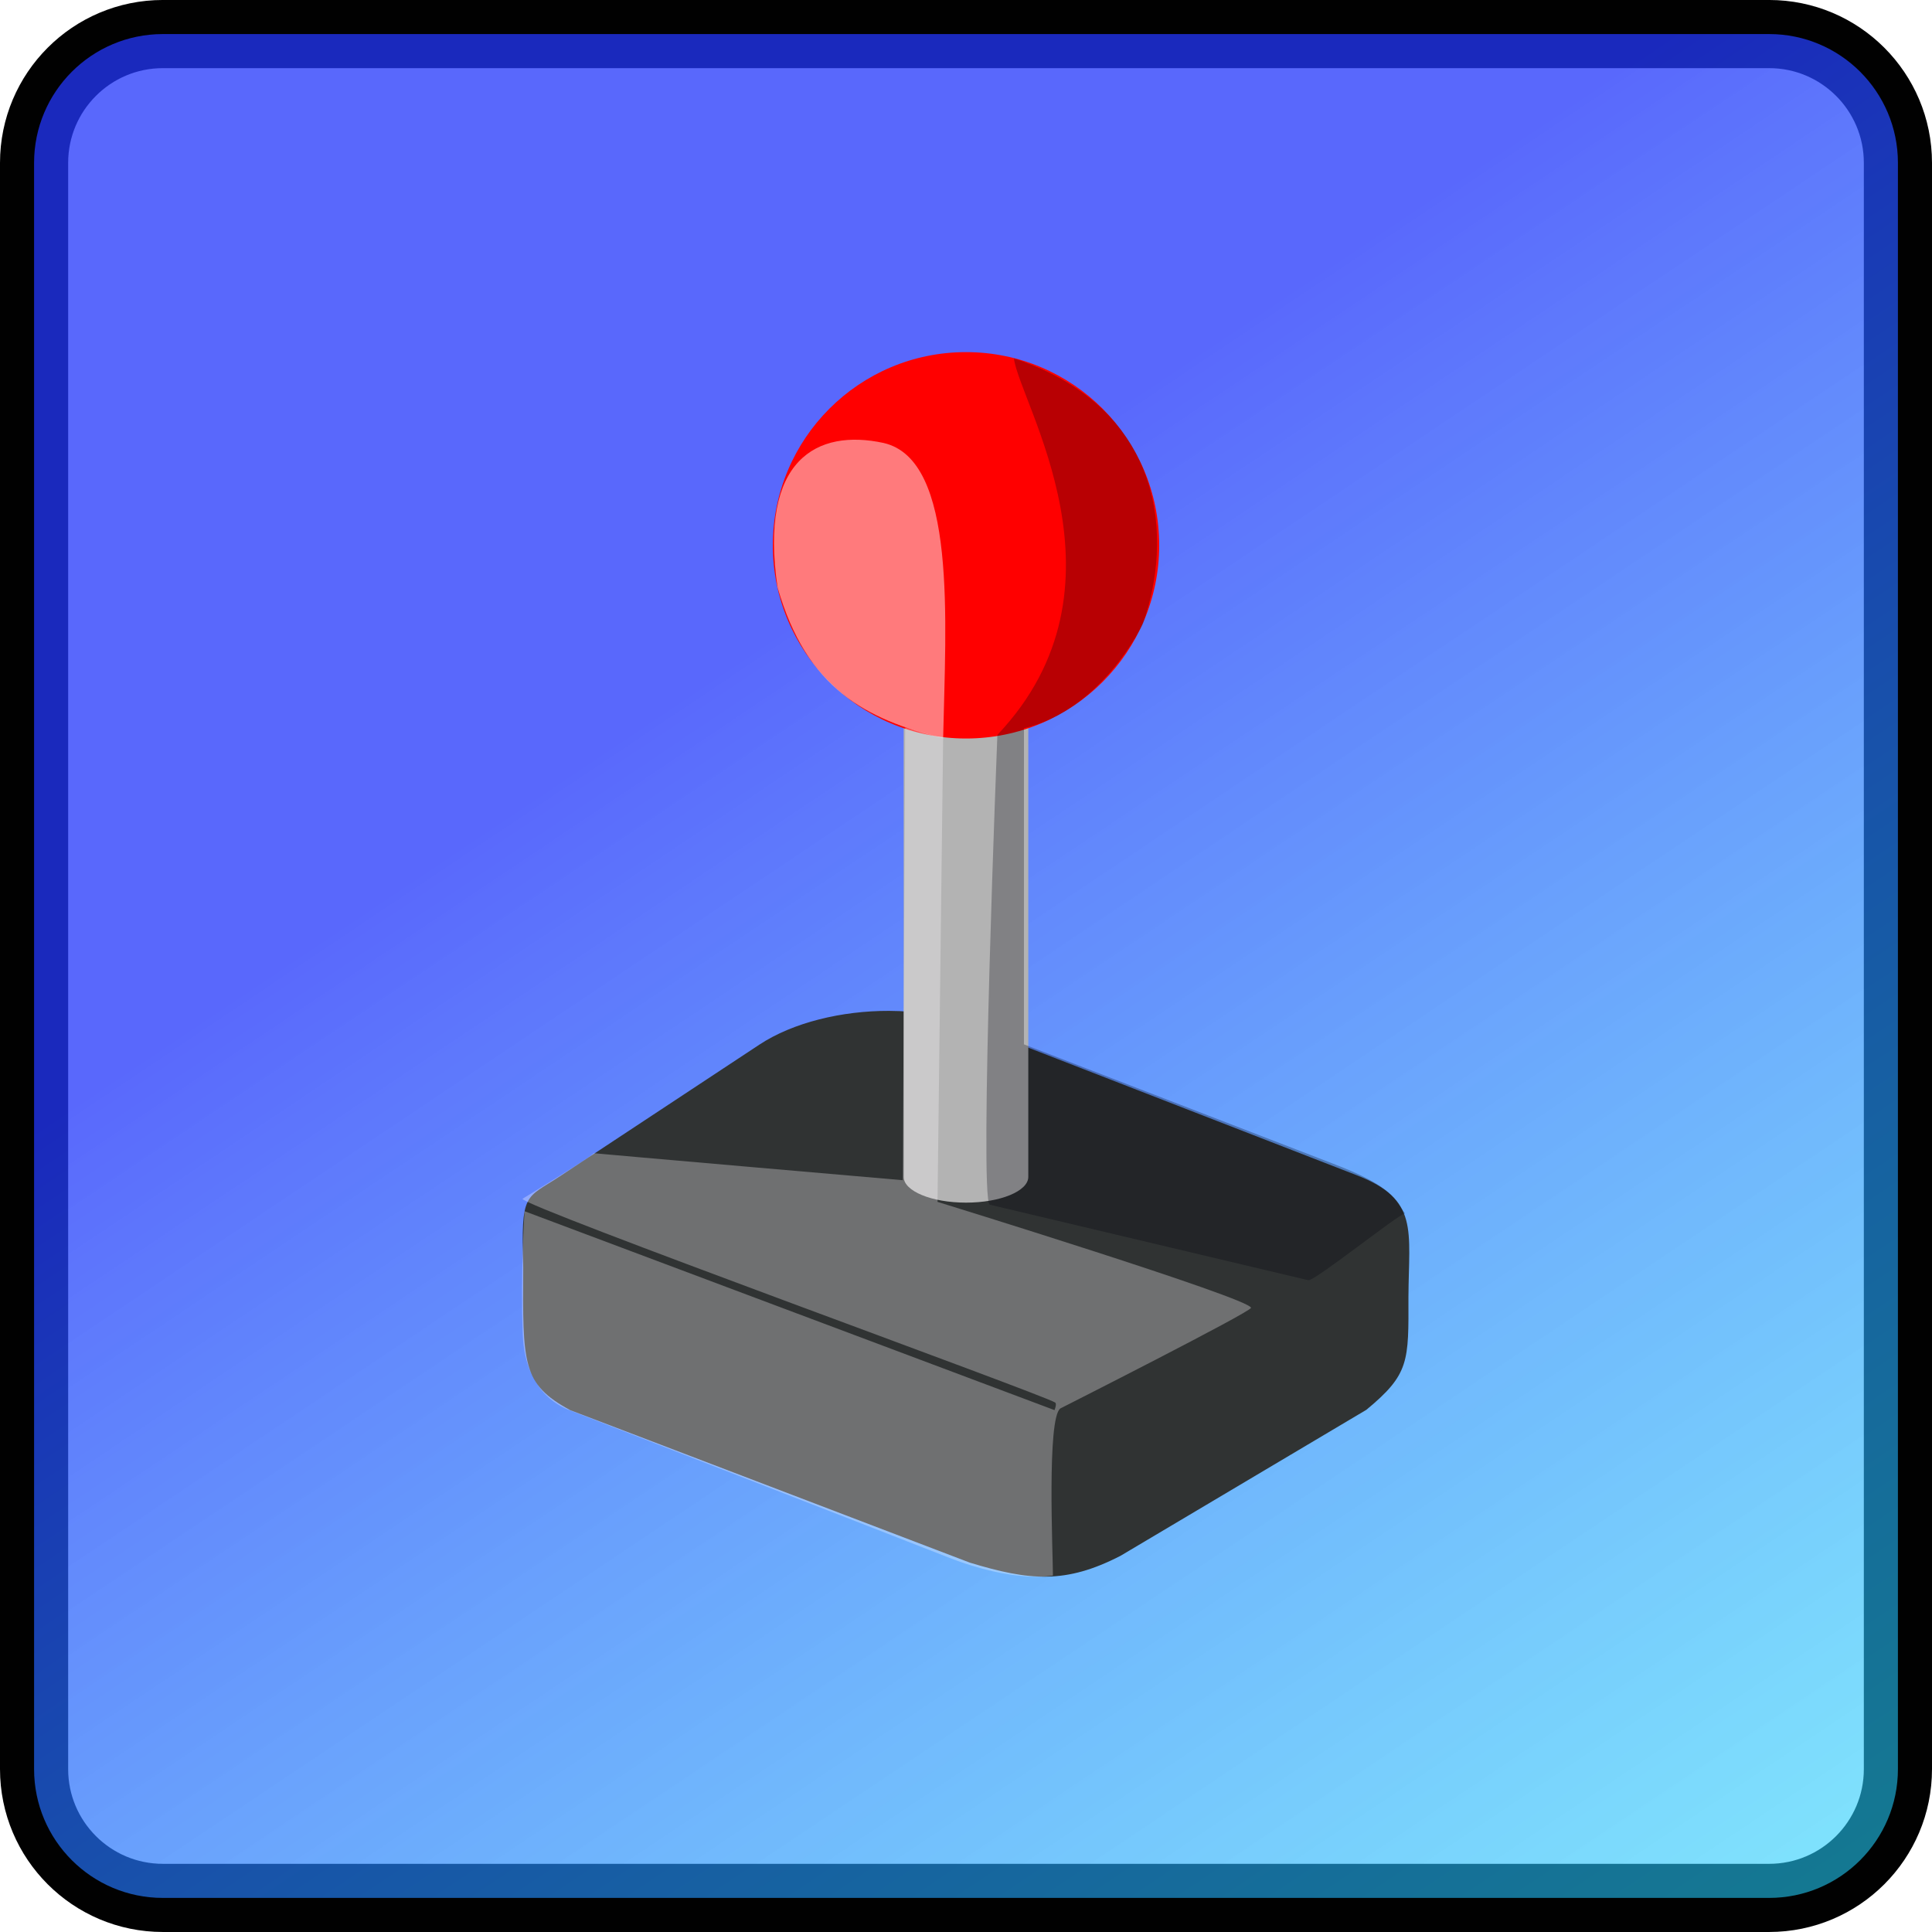
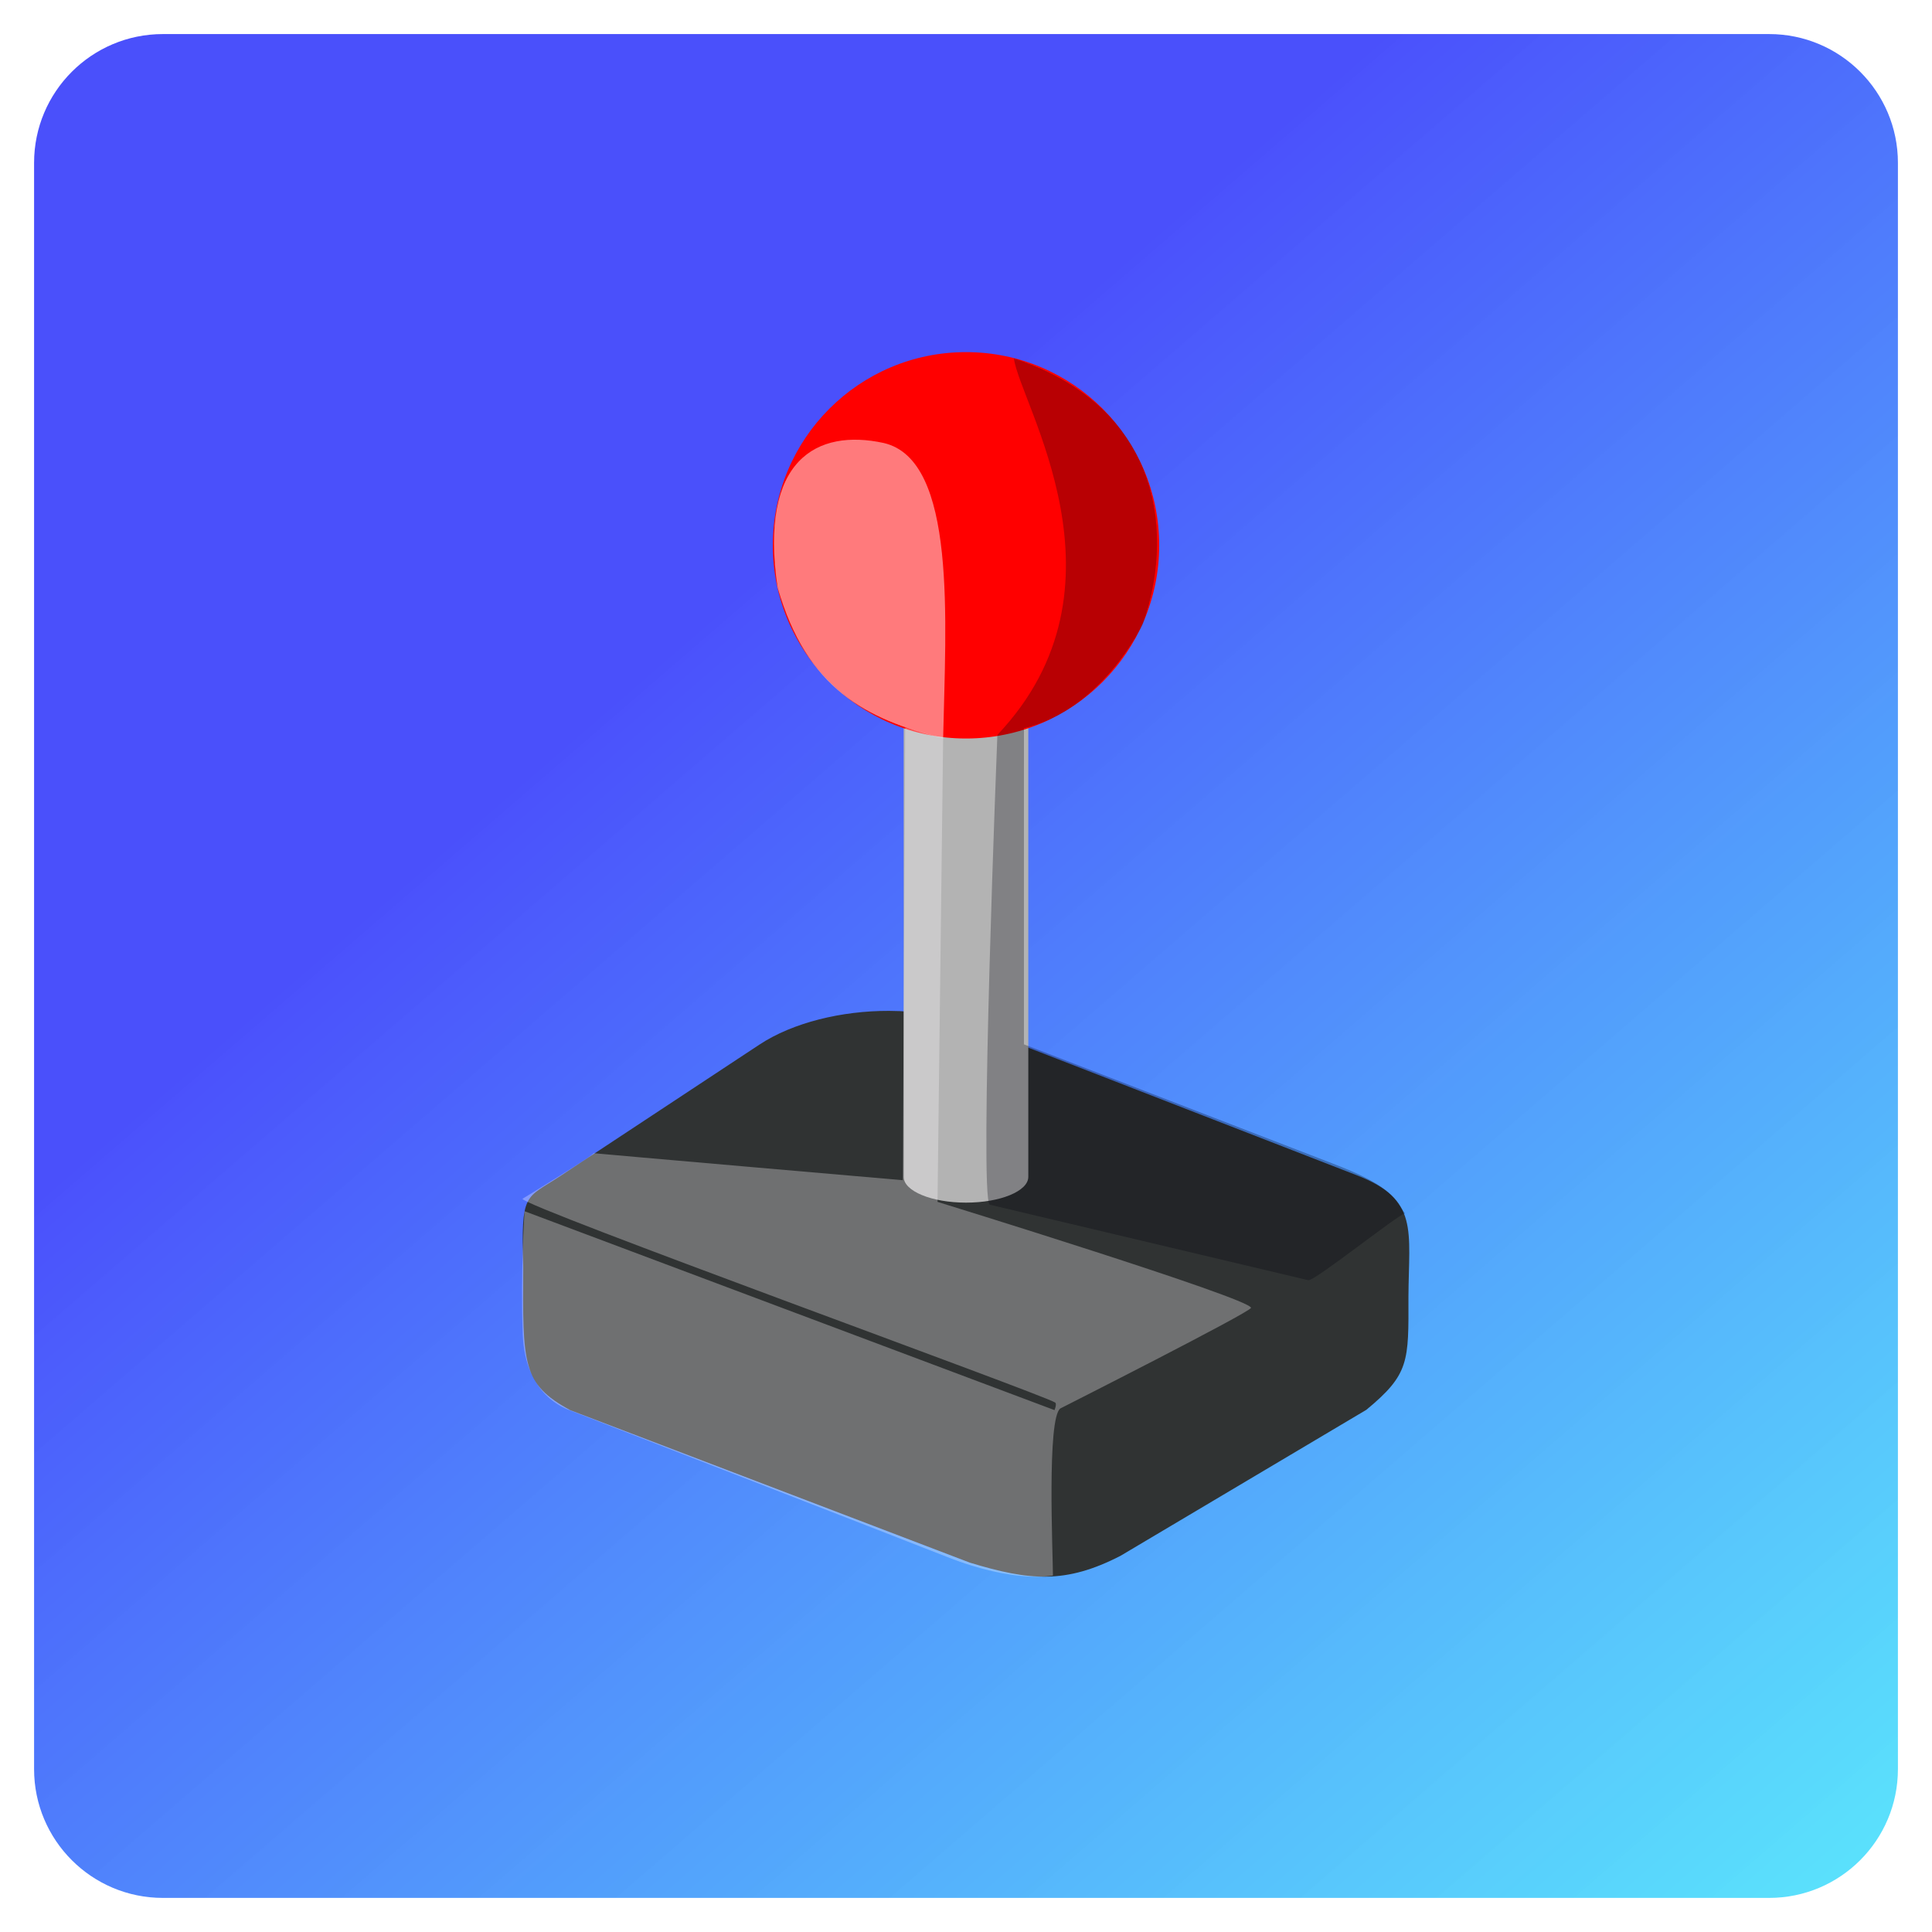
- <svg xmlns="http://www.w3.org/2000/svg" xmlns:xlink="http://www.w3.org/1999/xlink" width="150mm" height="150mm" viewBox="0 0 150 150">
-   <defs>
+ <svg xmlns="http://www.w3.org/2000/svg" xmlns:xlink="http://www.w3.org/1999/xlink" width="150mm" height="150mm" viewBox="0 0 150 150" version="1.1" id="svg848">
+   <defs id="defs830">
+     <linearGradient id="linearGradient1447">
+       <stop offset="0" stop-color="#2336fb" stop-opacity=".753" id="stop1443" style="stop-color:#232bfb;stop-opacity:0.822" />
+       <stop offset="1" stop-color="#23f9fb" stop-opacity=".533" id="stop1445" style="stop-color:#23f9fb;stop-opacity:0.733" />
+     </linearGradient>
    <linearGradient id="prefix__a">
-       <stop offset="0" stop-color="#2336fb" stop-opacity=".753" />
-       <stop offset="1" stop-color="#23f9fb" stop-opacity=".533" />
+       <stop offset="0" stop-color="#2336fb" stop-opacity=".753" id="stop824" />
+       <stop offset="1" stop-color="#23f9fb" stop-opacity=".533" id="stop826" />
    </linearGradient>
-     <linearGradient xlink:href="#prefix__a" id="prefix__b" x1="36.248" y1="64.477" x2="126.056" y2="198.621" gradientUnits="userSpaceOnUse" gradientTransform="translate(30 99.205)" />
+     <linearGradient xlink:href="#linearGradient1447" id="prefix__b" x1="36.248" y1="64.477" x2="139.34" y2="183.827" gradientUnits="userSpaceOnUse" gradientTransform="translate(30 99.205)" />
+     <linearGradient xlink:href="#prefix__a" id="prefix__b-2" x1="36.248" y1="64.477" x2="126.056" y2="198.621" gradientUnits="userSpaceOnUse" gradientTransform="translate(30,99.205)" />
  </defs>
-   <g transform="translate(-30 -99.205)" paint-order="stroke markers fill">
-     <rect width="144.708" height="144.708" x="32.646" y="101.85" rx="10" ry="10" fill="url(#prefix__b)" stroke="#000" stroke-width="5.292" stroke-linecap="round" stroke-linejoin="round" stroke-opacity=".993" />
-     <path style="font-variation-settings:normal;-inkscape-stroke:none" d="M99.026 177.689c-3.667-.012-7.47.906-10.071 2.623l-15.408 10.17c-2.81 1.857-3.096 1.201-2.924 7.113-.038 7.481-.11 9.066 3.653 11.095l31.023 11.838c4.646 1.413 7.442 1.662 11.696-.529l19.086-11.335c3.36-2.77 3.282-3.76 3.27-8.765.026-5.19.833-7.566-3.999-9.442l-30.164-11.716c-1.812-.704-3.962-1.045-6.162-1.052z" fill="#303333" fill-rule="evenodd" />
-     <rect style="font-variation-settings:normal;-inkscape-stroke:none" width="9.675" height="39.295" x="100.162" y="153.282" rx="8" ry="2" fill="#b3b3b3" fill-rule="evenodd" />
-     <circle cx="105" cy="141.543" r="15" fill="red" />
-     <path d="M103.225 156.543l-.436 35.975s24.311 7.497 24.338 8.226c.012.316-14.802 7.813-14.802 7.813-1.054.762-.578 11.21-.576 12.972 0 0-2.916.643-8.188-1.432-5.271-2.075-29.3-11.387-29.3-11.387-.359-.15-3.482-1.166-3.673-5.877-.186-4.605.137-9.59.137-9.59l41.147 15.443s.204-.492.045-.591c-1.093-.684-41.371-15.235-41.352-15.815 0 0 5.808-3.545 5.505-3.548-.303-.003 24.023 2.103 24.023 2.103l.187-35.15z" fill="#fffbfe" fill-opacity=".303" />
-     <path d="M103.225 156.543c-6.016-1.534-10.582-3.815-12.856-11.734-1.462-9.95 3.073-12.334 8.244-11.21 5.703 1.32 4.806 13.822 4.612 22.944z" fill="#fffbfe" fill-opacity=".488" />
-     <path d="M118.729 147.66s-3.138 6.666-9.229 8.088l-.002 24.54 24.195 9.34c4.664 1.8 4.585 2.788 5.393 3.788-.434-.004-7.045 5.293-7.511 5.183l-24.738-5.865c-.823-.647.599-36.473.599-36.473 10.932-11.532 1.702-25.786 1.283-29.237 11.853 3.941 12.335 14.07 10.01 20.637z" fill="#00000e" fill-opacity=".279" />
+   <g transform="translate(-30 -99.205)" paint-order="stroke markers fill" id="g846">
+     <rect width="144.708" height="144.708" x="32.646" y="101.85" rx="10" ry="10" fill="url(#prefix__b)" stroke="#000000" stroke-width="5.292" stroke-linecap="round" stroke-linejoin="round" stroke-opacity="0.993" id="rect832" style="stroke:none;fill:url(#prefix__b)" />
+     <path style="font-variation-settings:normal;-inkscape-stroke:none" d="M99.026 177.689c-3.667-.012-7.47.906-10.071 2.623l-15.408 10.17c-2.81 1.857-3.096 1.201-2.924 7.113-.038 7.481-.11 9.066 3.653 11.095l31.023 11.838c4.646 1.413 7.442 1.662 11.696-.529l19.086-11.335c3.36-2.77 3.282-3.76 3.27-8.765.026-5.19.833-7.566-3.999-9.442l-30.164-11.716c-1.812-.704-3.962-1.045-6.162-1.052z" fill="#303333" fill-rule="evenodd" id="path834" />
+     <rect style="font-variation-settings:normal;-inkscape-stroke:none" width="9.675" height="39.295" x="100.162" y="153.282" rx="8" ry="2" fill="#b3b3b3" fill-rule="evenodd" id="rect836" />
+     <circle cx="105" cy="141.543" r="15" fill="red" id="circle838" />
+     <path d="M103.225 156.543l-.436 35.975s24.311 7.497 24.338 8.226c.012.316-14.802 7.813-14.802 7.813-1.054.762-.578 11.21-.576 12.972 0 0-2.916.643-8.188-1.432-5.271-2.075-29.3-11.387-29.3-11.387-.359-.15-3.482-1.166-3.673-5.877-.186-4.605.137-9.59.137-9.59l41.147 15.443s.204-.492.045-.591c-1.093-.684-41.371-15.235-41.352-15.815 0 0 5.808-3.545 5.505-3.548-.303-.003 24.023 2.103 24.023 2.103l.187-35.15z" fill="#fffbfe" fill-opacity=".303" id="path840" />
+     <path d="M103.225 156.543c-6.016-1.534-10.582-3.815-12.856-11.734-1.462-9.95 3.073-12.334 8.244-11.21 5.703 1.32 4.806 13.822 4.612 22.944z" fill="#fffbfe" fill-opacity=".488" id="path842" />
+     <path d="M118.729 147.66s-3.138 6.666-9.229 8.088l-.002 24.54 24.195 9.34c4.664 1.8 4.585 2.788 5.393 3.788-.434-.004-7.045 5.293-7.511 5.183l-24.738-5.865c-.823-.647.599-36.473.599-36.473 10.932-11.532 1.702-25.786 1.283-29.237 11.853 3.941 12.335 14.07 10.01 20.637z" fill="#00000e" fill-opacity=".279" id="path844" />
  </g>
</svg>
